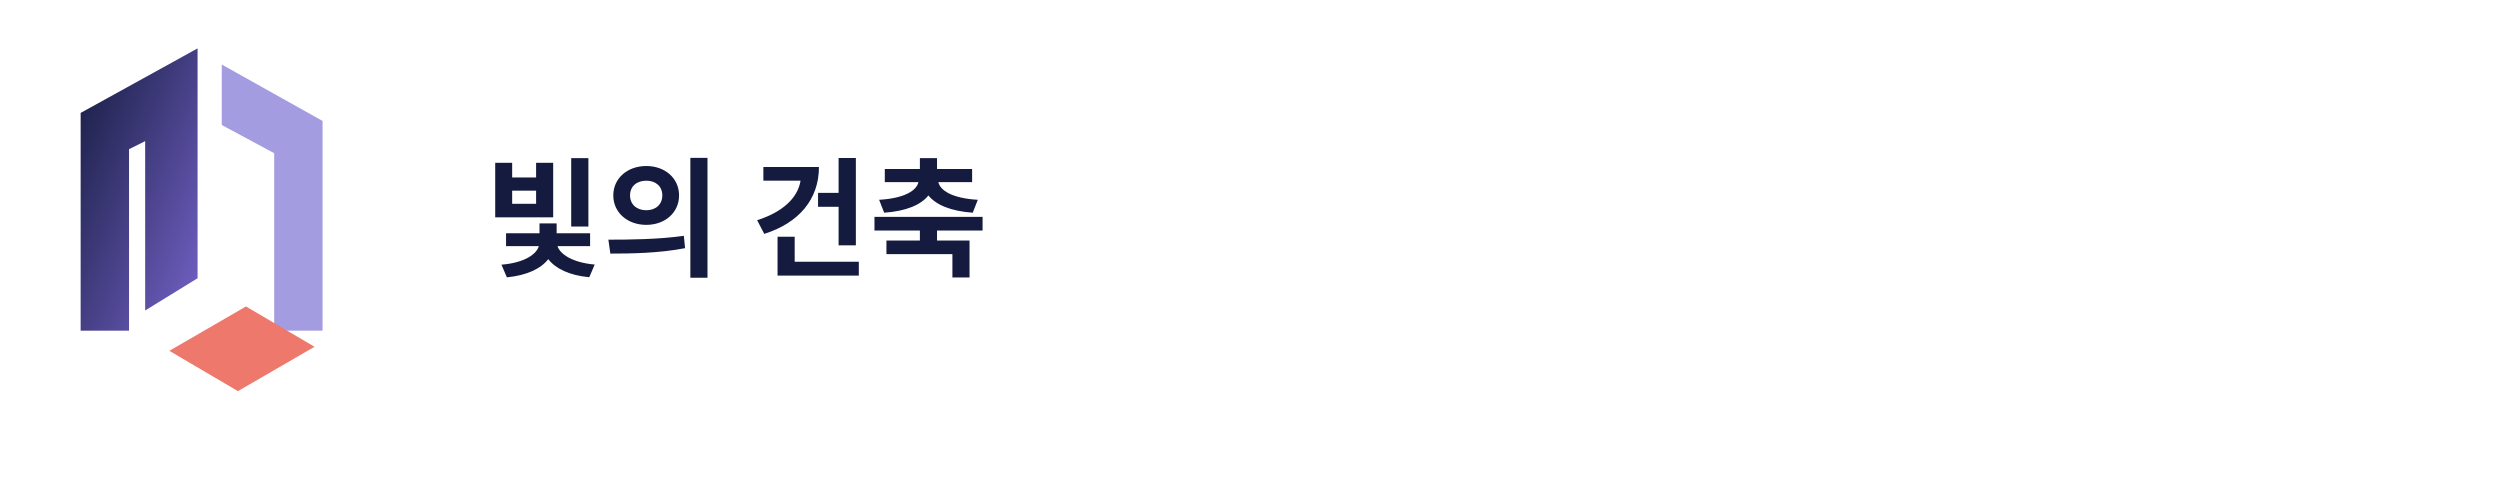
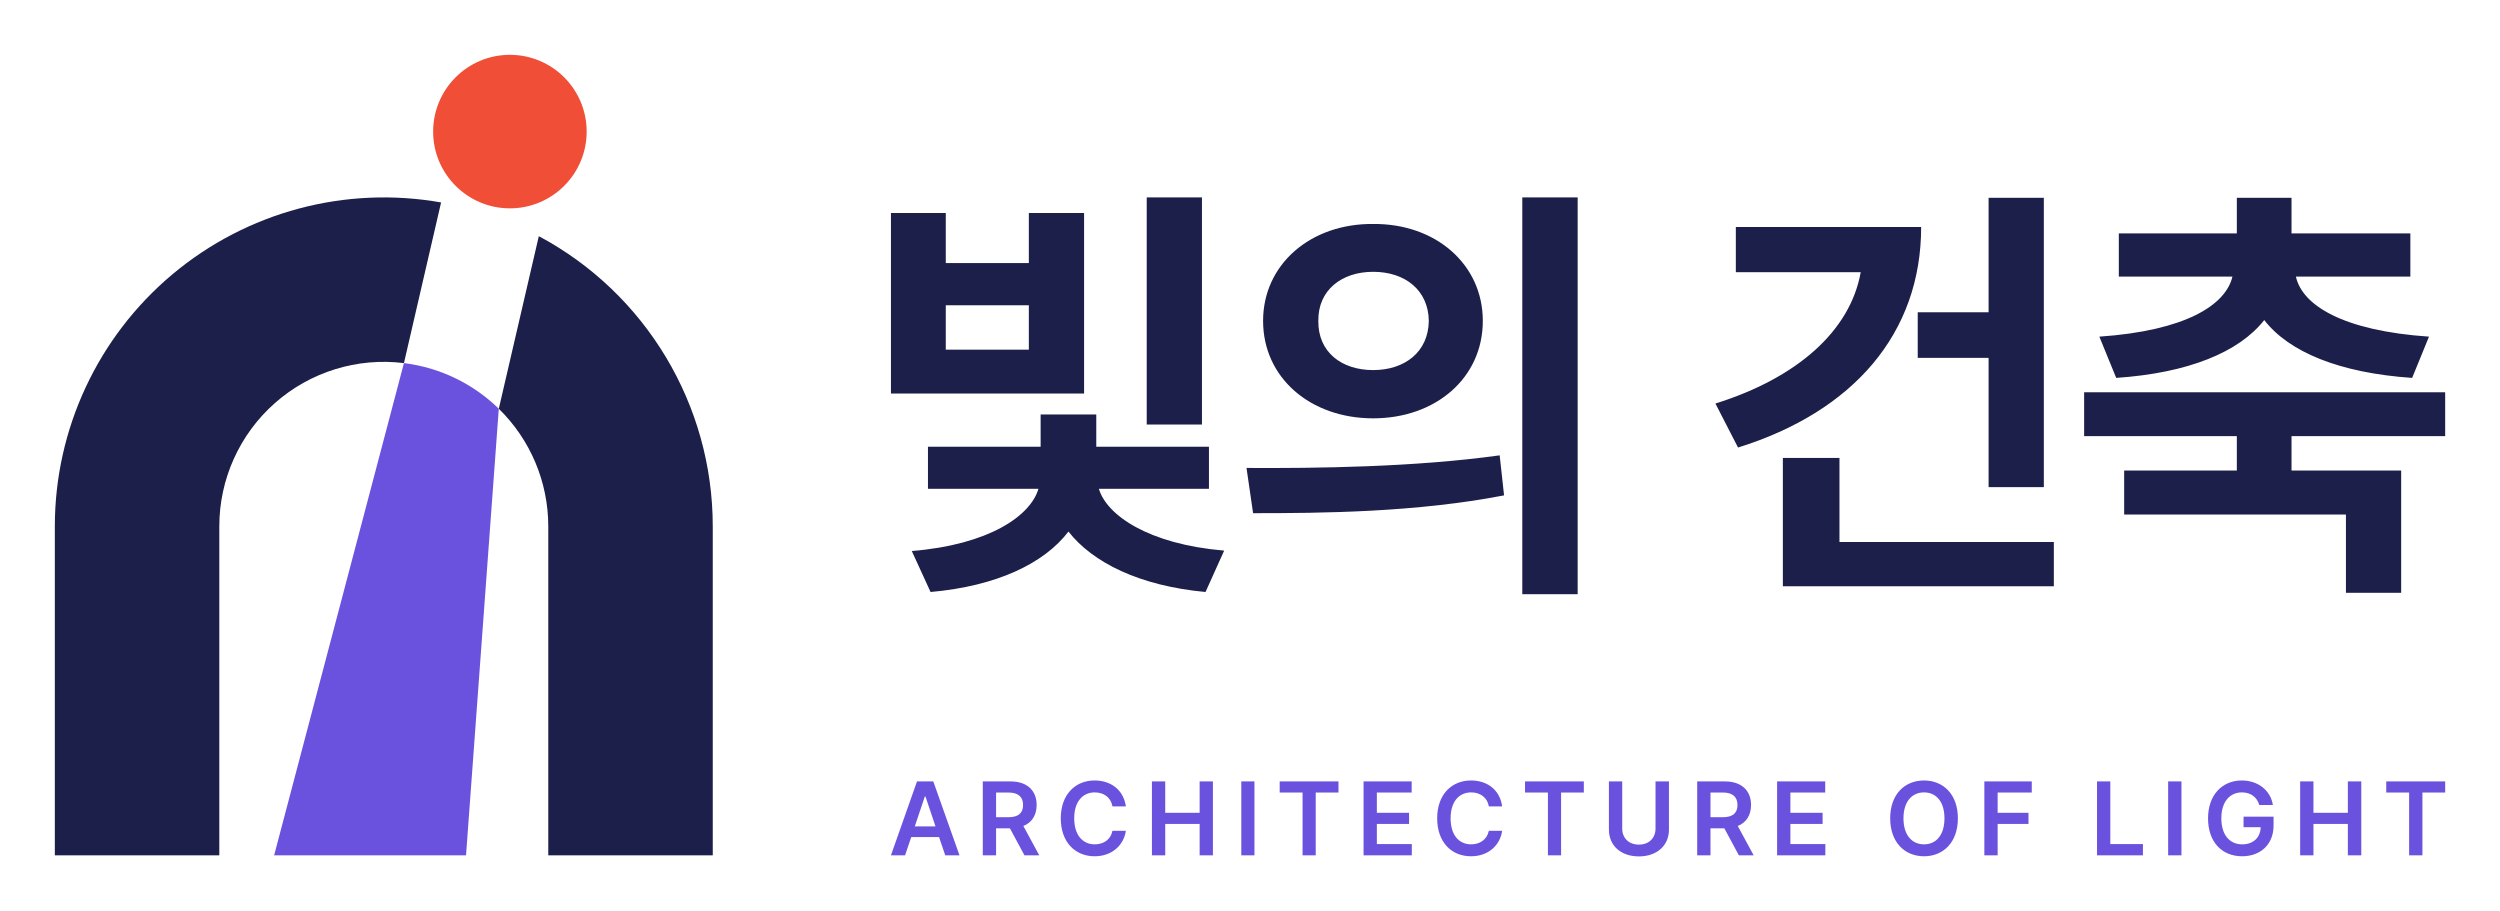
- <svg xmlns="http://www.w3.org/2000/svg" width="620" height="120" viewBox="0 0 620 120">
-   <svg width="100" height="108" viewBox="0 0 100 108">
-     <defs>
-       <linearGradient id="g" x2="1" y2="1">
-         <stop stop-color="#151B3F" />
-         <stop offset="1" stop-color="#7563C9" />
-       </linearGradient>
-     </defs>
-     <path d="M20 82V28L49 12v57L36 77V35l-4 2v45Z" fill="url(#g)" />
-     <path d="m55 16 25 14v52H68V38l-13-7Z" fill="#A39CE0" />
-     <path d="m42 87 19-11 17 10-19 11Z" fill="#ED786B" />
-   </svg>
-   <text x="120" y="66" text-anchor="start" font-family="Noto Sans KR,sans-serif" font-weight="600" font-size="32" fill="#151B3F">빛의 건축</text>
+ <svg xmlns="http://www.w3.org/2000/svg" viewBox="4 -2.4 182.39 66.4" role="img" aria-label="빛의 건축 Architecture of Light">
+   <path fill="#6B52DE" d="M33.47 24.09A12 12 0 0 1 40.39 27.42L38 60H24Z" />
+   <path fill="#1C1F4A" d="M8 60V36A24 24 0 0 1 36.18 12.37L33.47 24.09A12 12 0 0 0 20 36V60ZM43.31 14.83A24 24 0 0 1 56 36V60H44V36A12 12 0 0 0 40.39 27.42Z" />
+   <circle fill="#F04E37" cx="41.2" cy="7.2" r="5.6" />
+   <path fill="#1C1F4A" d="M91.69 12L87.66 12L87.66 28.57L91.69 28.57ZM92.2 30.19L83.98 30.19L83.98 27.84L79.92 27.84L79.92 30.19L71.7 30.19L71.7 33.26L79.76 33.26C79.19 35.23 76.16 37.34 70.52 37.8L71.89 40.79C76.76 40.36 80.2 38.68 81.95 36.38C83.71 38.63 87.11 40.34 91.95 40.79L93.31 37.77C87.76 37.3 84.73 35.17 84.17 33.26L92.2 33.26ZM73 13.14L69 13.14L69 26.31L83.09 26.31L83.09 13.14L79.06 13.14L79.06 16.79L73 16.79ZM73 23.11L73 19.87L79.06 19.87L79.06 23.11ZM104.18 13.94C99.61 13.9 96.15 16.89 96.15 21.01C96.15 25.17 99.61 28.12 104.18 28.12C108.75 28.12 112.18 25.17 112.18 21.01C112.18 16.89 108.75 13.9 104.18 13.94ZM104.18 17.43C106.5 17.43 108.21 18.76 108.24 21.01C108.21 23.3 106.46 24.6 104.18 24.6C101.89 24.6 100.15 23.3 100.18 21.01C100.15 18.76 101.89 17.43 104.18 17.43ZM119.1 12L115.06 12L115.06 40.95L119.1 40.95ZM94.94 31.74L95.42 35.04C100.47 35.04 107.32 34.98 113.73 33.74L113.41 30.82C107.23 31.68 100.08 31.77 94.94 31.74ZM153.11 12.03L149.08 12.03L149.08 20.38L143.91 20.38L143.91 23.71L149.08 23.71L149.08 33.14L153.11 33.14ZM144.16 14.16L130.64 14.16L130.64 17.46L139.75 17.46C138.99 21.73 135.13 25.17 129.15 27.04L130.8 30.25C139.24 27.62 144.16 21.9 144.16 14.16ZM153.84 37.14L138.2 37.14L138.2 31.01L134.07 31.01L134.07 40.37L153.84 40.37ZM182.39 26.22L156.05 26.22L156.05 29.42L167.19 29.42L167.19 31.93L158.97 31.93L158.97 35.14L175.15 35.14L175.15 40.85L179.18 40.85L179.18 31.93L171.18 31.93L171.18 29.42L182.39 29.42ZM171.18 12.03L167.19 12.03L167.19 14.63L158.58 14.63L158.58 17.78L166.87 17.78C166.38 19.86 163.44 21.73 157.16 22.16L158.39 25.17C163.68 24.81 167.36 23.28 169.19 20.95C170.99 23.28 174.68 24.81 179.98 25.17L181.21 22.16C174.9 21.73 171.96 19.86 171.5 17.78L179.85 17.78L179.85 14.63L171.18 14.63Z" />
+   <path fill="#6B52DE" d="M70.03 60L70.48 58.67L72.51 58.67L72.96 60L74 60L72.09 54.61L70.9 54.61L69 60ZM70.74 57.89L71.47 55.71L71.52 55.71L72.25 57.89ZM75.7 60L76.67 60L76.67 58.03L77.68 58.03L78.74 60L79.82 60L78.66 57.86C79.29 57.61 79.63 57.06 79.63 56.33C79.63 55.3 78.96 54.61 77.73 54.61L75.7 54.61ZM76.67 57.22L76.67 55.42L77.58 55.42C78.31 55.42 78.64 55.76 78.64 56.33C78.64 56.9 78.31 57.22 77.58 57.22ZM85.16 56.43L86.14 56.43C85.97 55.23 85.05 54.54 83.86 54.54C82.45 54.54 81.39 55.56 81.39 57.3C81.39 59.04 82.44 60.07 83.86 60.07C85.14 60.07 85.99 59.25 86.14 58.21L85.16 58.21C85.04 58.85 84.51 59.2 83.87 59.2C83 59.2 82.37 58.54 82.37 57.3C82.37 56.08 82.99 55.41 83.87 55.41C84.53 55.41 85.05 55.78 85.16 56.43ZM88.04 60L89.01 60L89.01 57.71L91.52 57.71L91.52 60L92.49 60L92.49 54.61L91.52 54.61L91.52 56.9L89.01 56.9L89.01 54.61L88.04 54.61ZM95.52 54.61L94.56 54.61L94.56 60L95.52 60ZM97.36 55.42L99.03 55.42L99.03 60L99.99 60L99.99 55.42L101.65 55.42L101.65 54.61L97.36 54.61ZM103.48 60L107 60L107 59.18L104.45 59.18L104.45 57.71L106.8 57.71L106.8 56.9L104.45 56.9L104.45 55.42L106.99 55.42L106.99 54.61L103.48 54.61ZM112.62 56.43L113.59 56.43C113.43 55.23 112.51 54.54 111.32 54.54C109.91 54.54 108.85 55.56 108.85 57.3C108.85 59.04 109.89 60.07 111.32 60.07C112.6 60.07 113.45 59.25 113.59 58.21L112.62 58.21C112.49 58.85 111.97 59.2 111.33 59.2C110.45 59.2 109.83 58.54 109.83 57.3C109.83 56.08 110.45 55.41 111.33 55.41C111.99 55.41 112.51 55.78 112.62 56.43ZM115.26 55.42L116.93 55.42L116.93 60L117.89 60L117.89 55.42L119.55 55.42L119.55 54.61L115.26 54.61ZM124.78 54.61L124.78 58.05C124.78 58.73 124.31 59.22 123.57 59.22C122.82 59.22 122.35 58.73 122.35 58.05L122.35 54.61L121.38 54.61L121.38 58.13C121.38 59.29 122.25 60.08 123.57 60.08C124.88 60.08 125.76 59.29 125.76 58.13L125.76 54.61ZM127.82 60L128.79 60L128.79 58.03L129.8 58.03L130.86 60L131.94 60L130.78 57.86C131.41 57.61 131.75 57.06 131.75 56.33C131.75 55.3 131.08 54.61 129.85 54.61L127.82 54.61ZM128.79 57.22L128.79 55.42L129.7 55.42C130.43 55.42 130.76 55.76 130.76 56.33C130.76 56.9 130.43 57.22 129.7 57.22ZM133.65 60L137.17 60L137.17 59.18L134.62 59.18L134.62 57.71L136.97 57.71L136.97 56.9L134.62 56.9L134.62 55.42L137.16 55.42L137.16 54.61L133.65 54.61ZM146.84 57.3C146.84 55.56 145.78 54.54 144.37 54.54C142.95 54.54 141.9 55.56 141.9 57.3C141.9 59.04 142.95 60.07 144.37 60.07C145.78 60.07 146.84 59.05 146.84 57.3ZM145.86 57.3C145.86 58.53 145.25 59.2 144.37 59.2C143.49 59.2 142.87 58.53 142.87 57.3C142.87 56.08 143.49 55.41 144.37 55.41C145.25 55.41 145.86 56.08 145.86 57.3ZM148.77 60L149.74 60L149.74 57.71L151.99 57.71L151.99 56.9L149.74 56.9L149.74 55.42L152.23 55.42L152.23 54.61L148.77 54.61ZM156.99 60L160.34 60L160.34 59.18L157.96 59.18L157.96 54.61L156.99 54.61ZM163.15 54.61L162.18 54.61L162.18 60L163.15 60ZM168.83 56.33L169.82 56.33C169.66 55.27 168.74 54.54 167.55 54.54C166.14 54.54 165.09 55.58 165.09 57.3C165.09 59.02 166.09 60.07 167.58 60.07C168.91 60.07 169.87 59.21 169.87 57.83L169.87 57.18L167.68 57.18L167.68 57.95L168.93 57.95C168.91 58.71 168.39 59.2 167.58 59.2C166.68 59.2 166.06 58.53 166.06 57.3C166.06 56.08 166.69 55.41 167.56 55.41C168.21 55.41 168.66 55.76 168.83 56.33ZM171.81 60L172.78 60L172.78 57.71L175.29 57.71L175.29 60L176.27 60L176.27 54.61L175.29 54.61L175.29 56.9L172.78 56.9L172.78 54.61L171.81 54.61ZM178.09 55.42L179.76 55.42L179.76 60L180.73 60L180.73 55.42L182.39 55.42L182.39 54.61L178.09 54.61Z" />
</svg>
